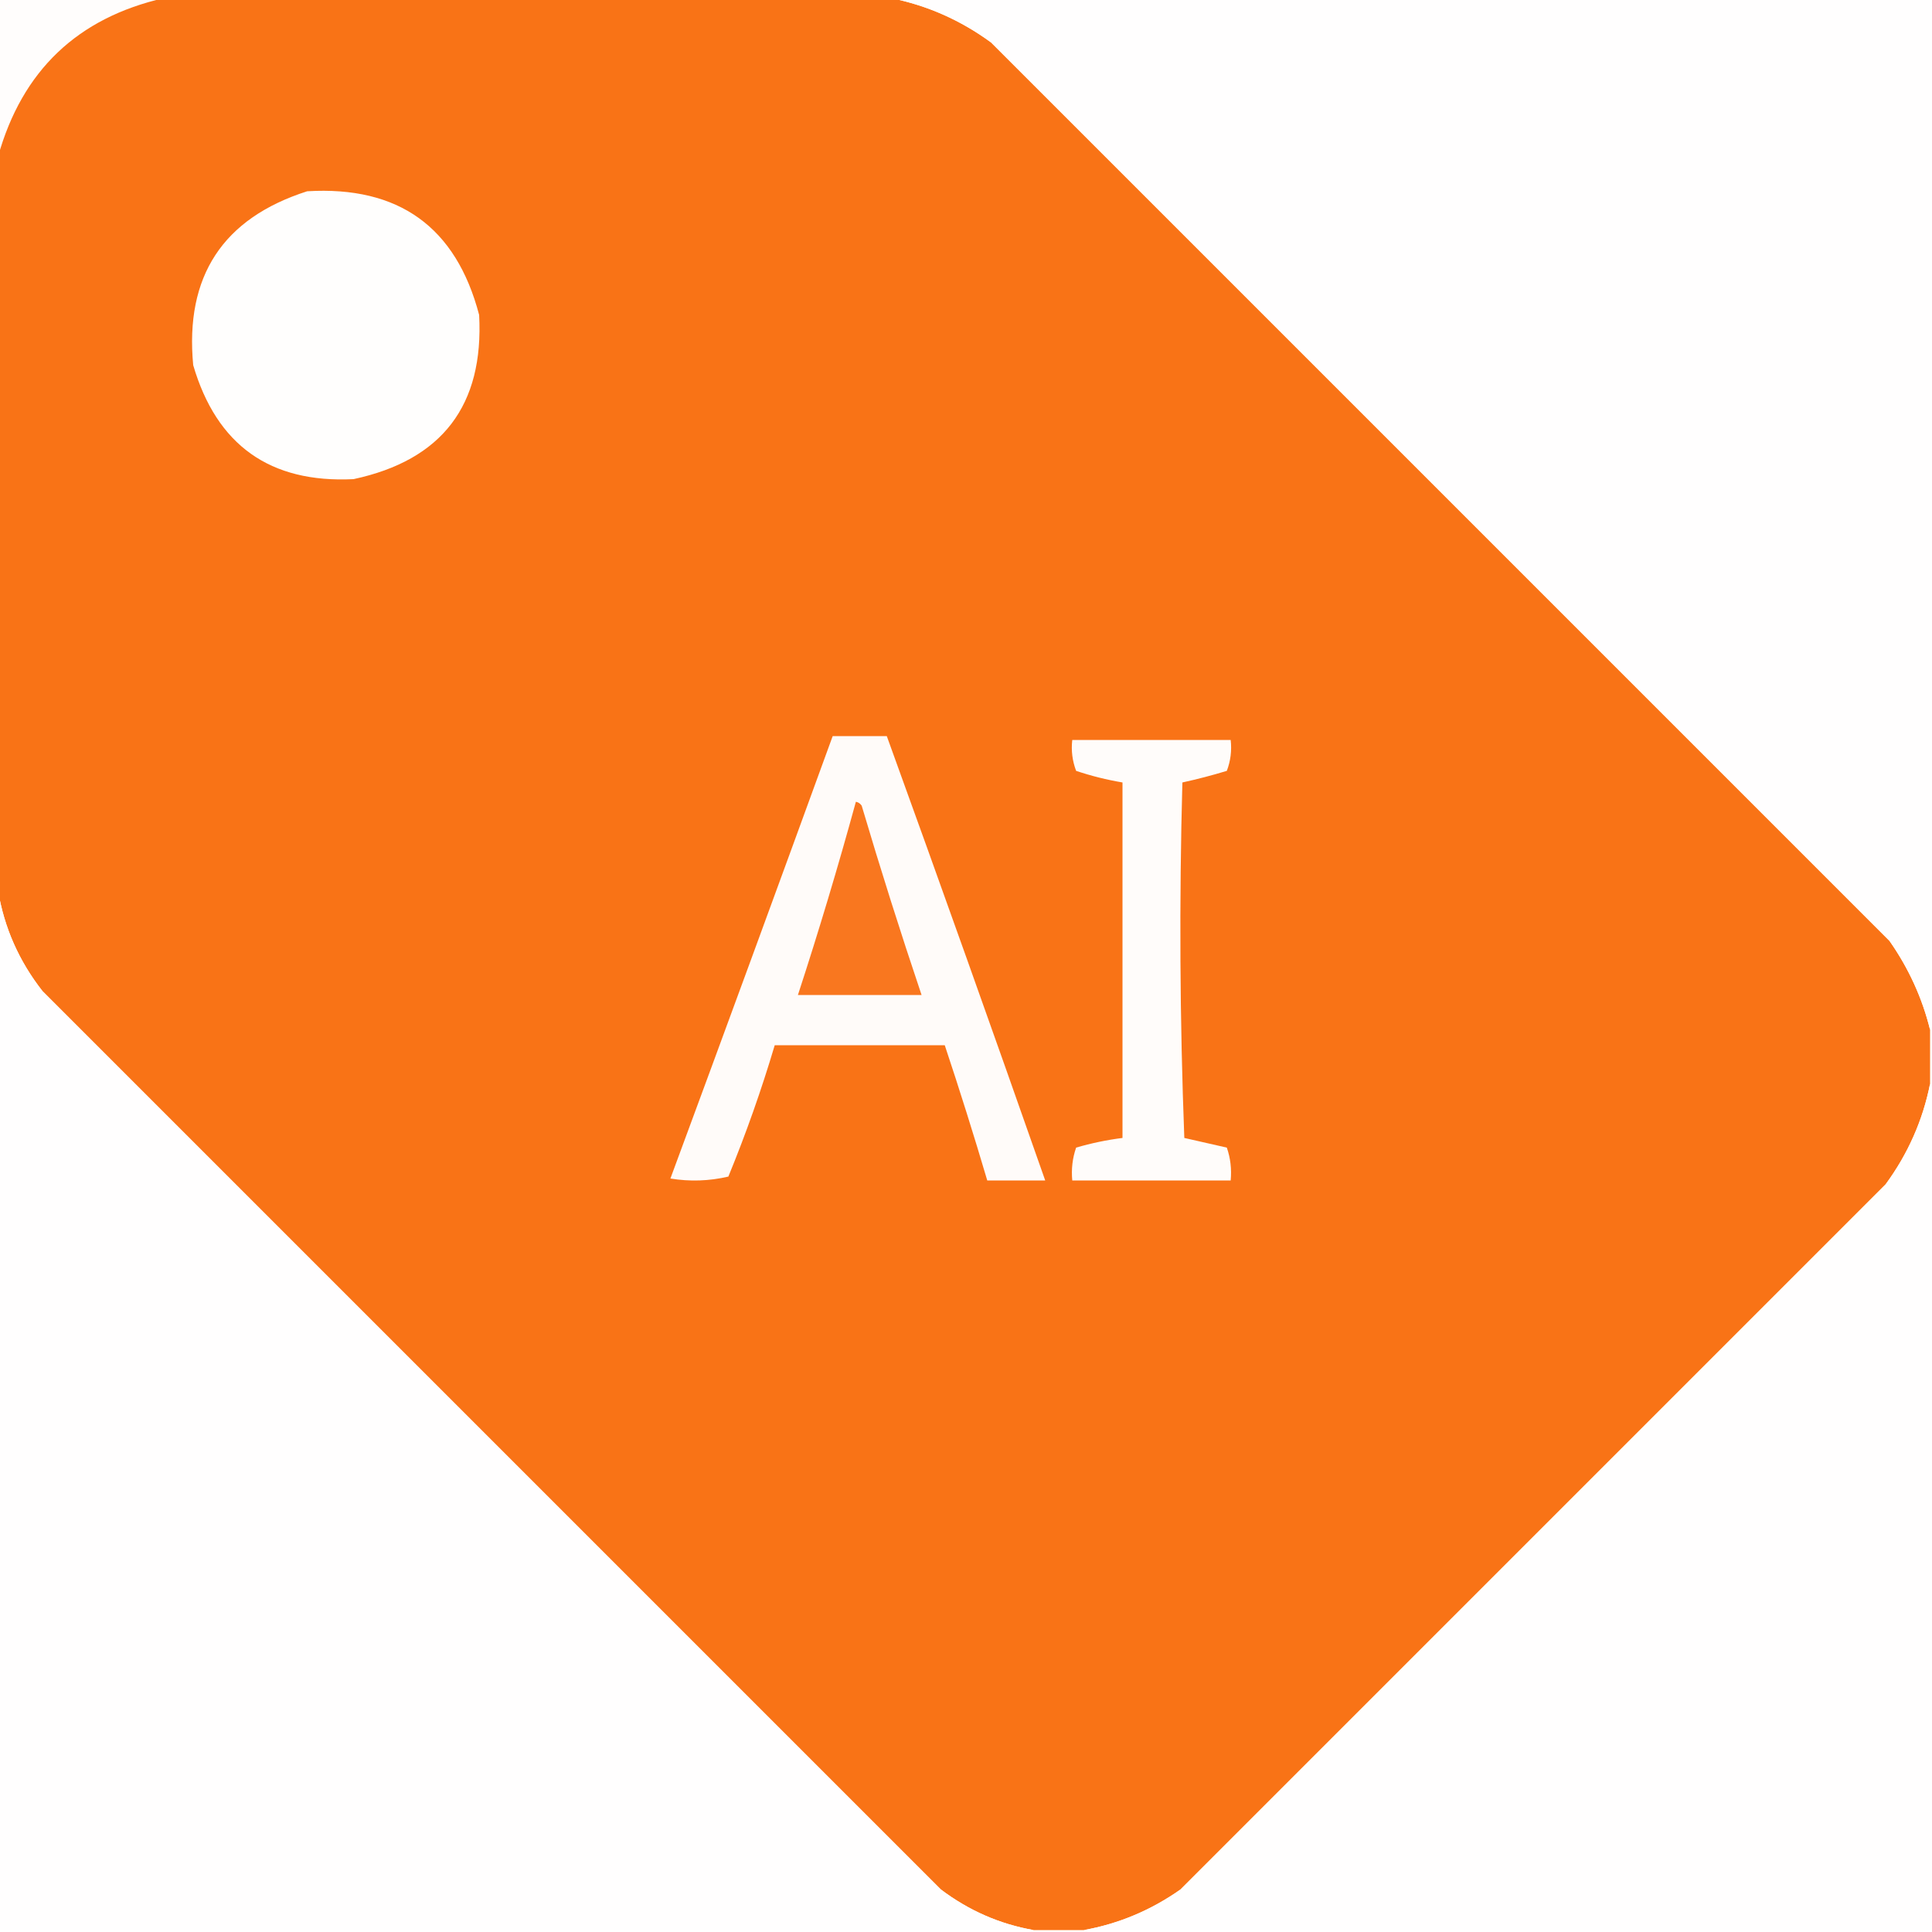
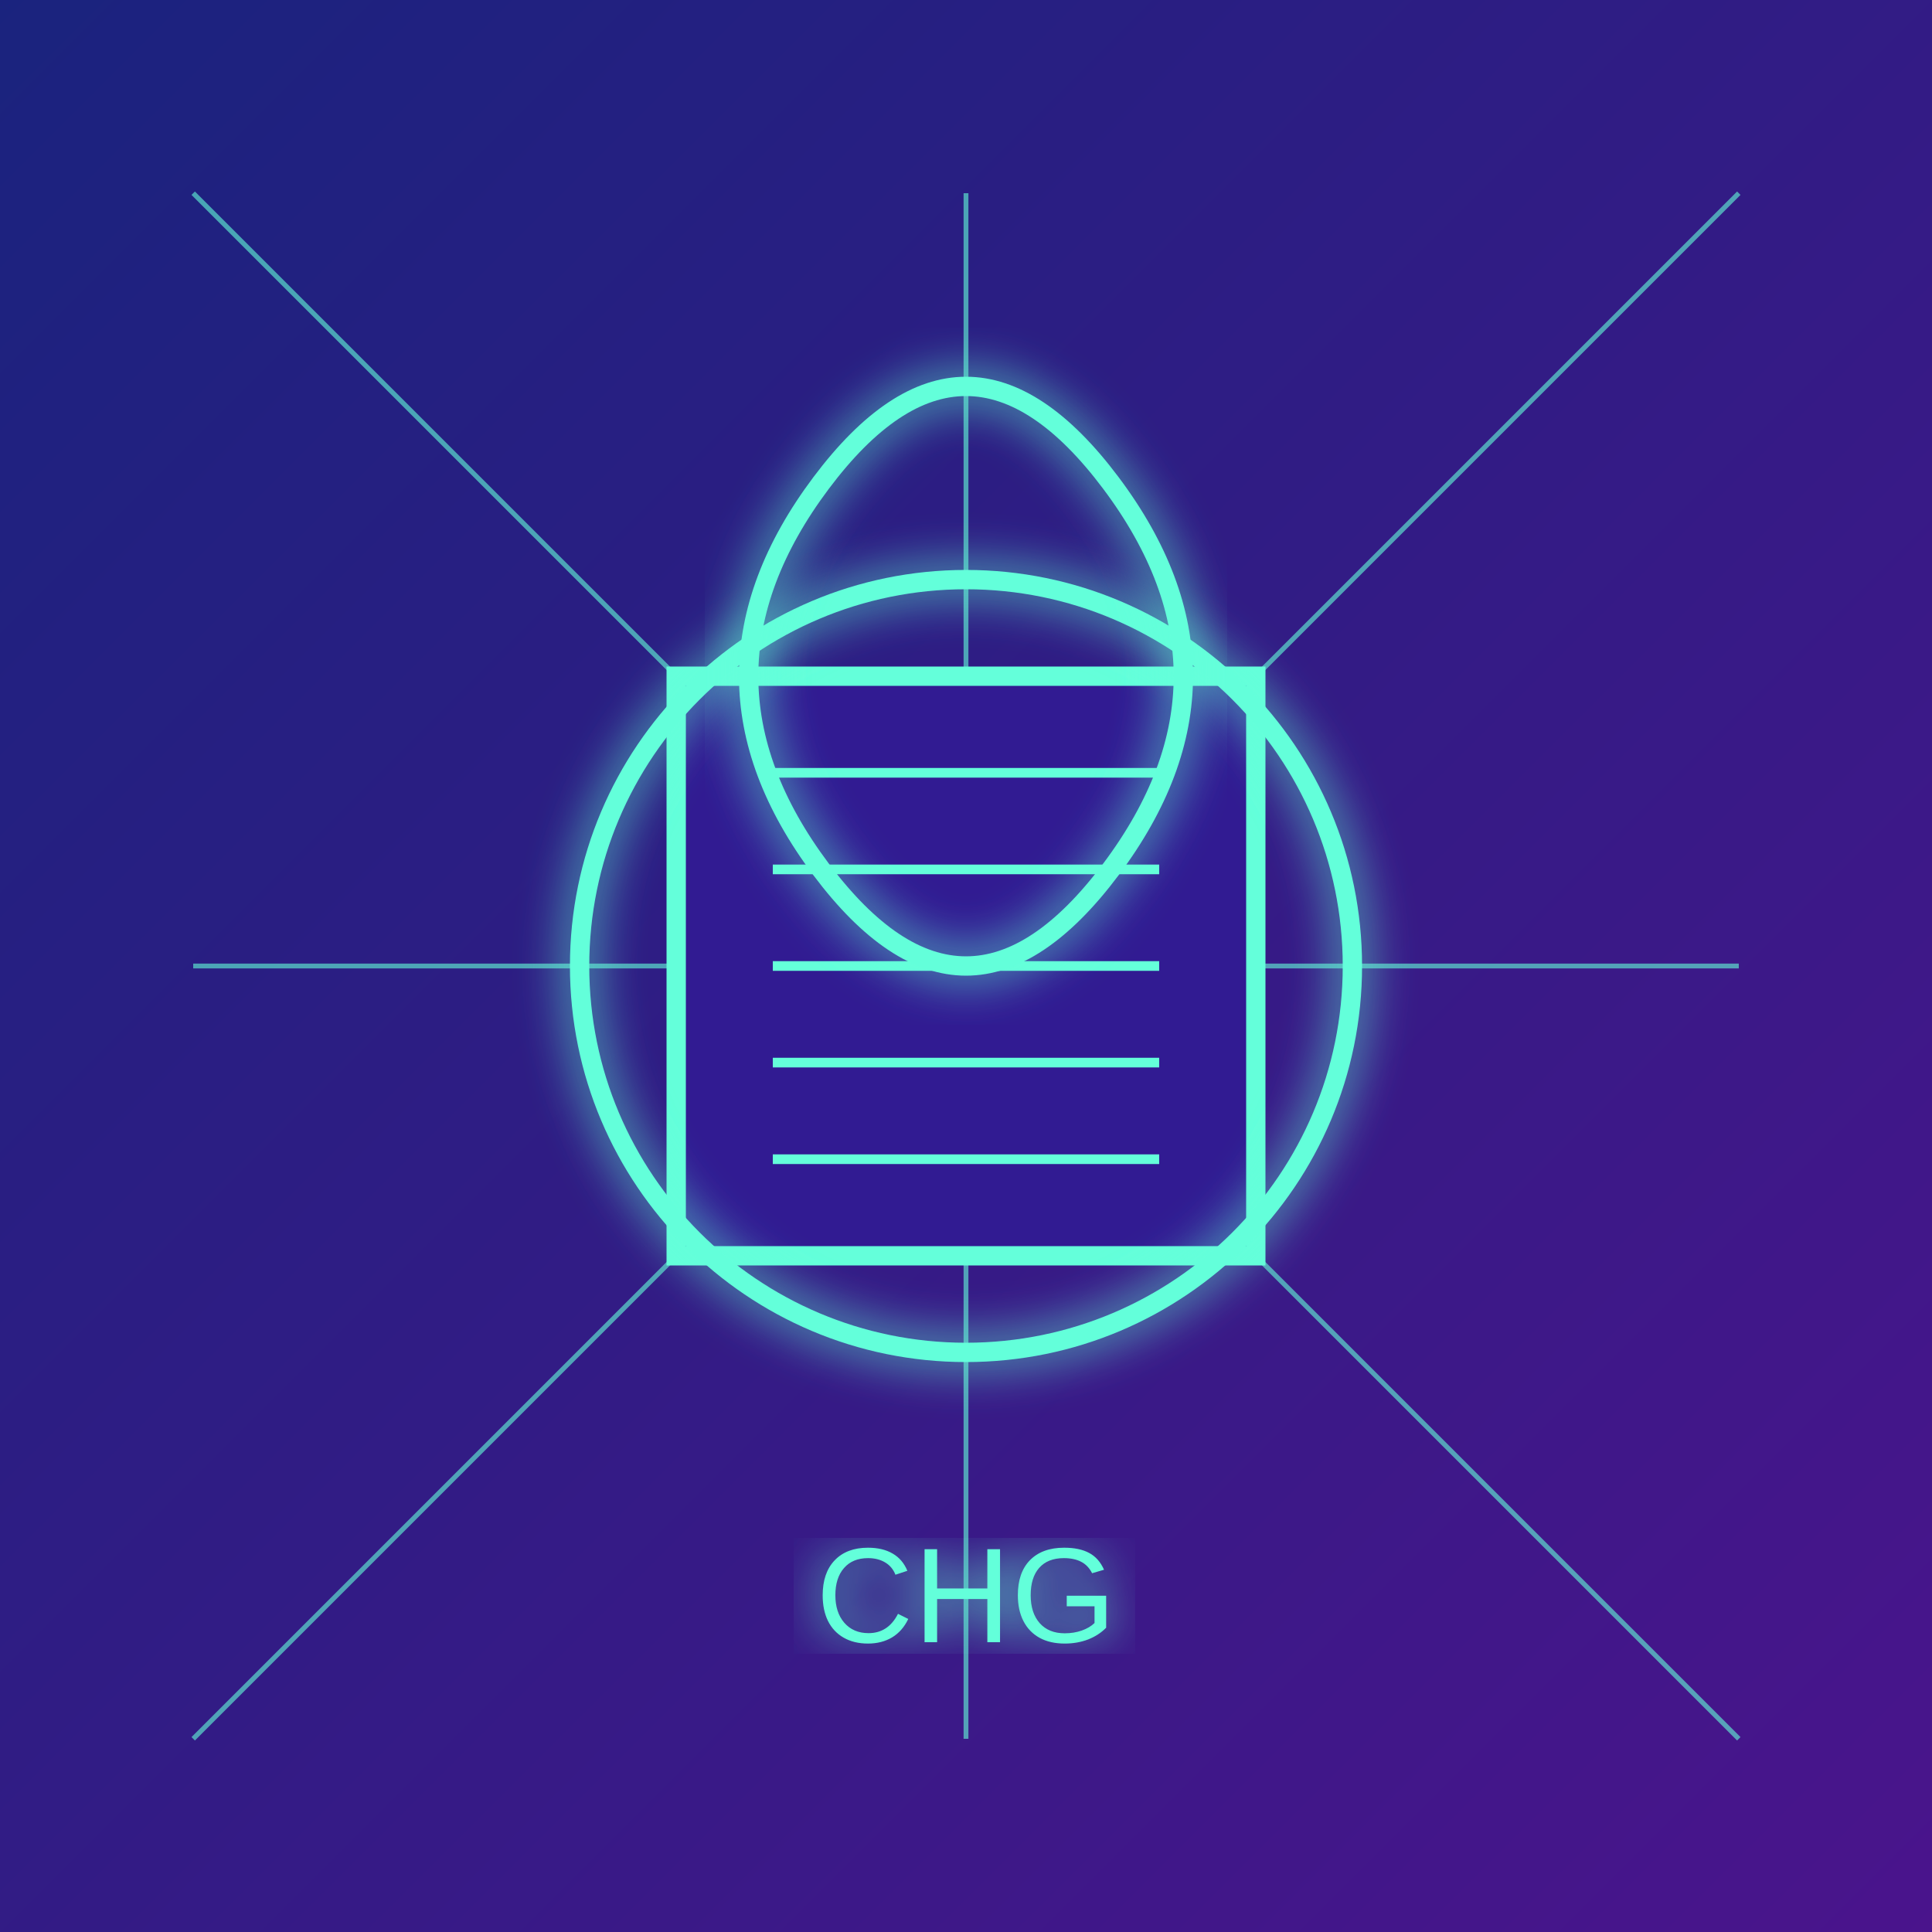
- <svg xmlns="http://www.w3.org/2000/svg" version="1.1" width="500px" height="500px" style="shape-rendering:geometricPrecision; text-rendering:geometricPrecision; image-rendering:optimizeQuality; fill-rule:evenodd; clip-rule:evenodd">
-   <g>
-     <path style="opacity:1" fill="#fffdfc" d="M -0.5,-0.5 C 13.833,-0.5 28.167,-0.5 42.5,-0.5C 20.063,4.603 5.73,18.269 -0.5,40.5C -0.5,26.833 -0.5,13.167 -0.5,-0.5 Z" />
+ <svg xmlns="http://www.w3.org/2000/svg" viewBox="0 0 200 200">
+   <defs>
+     <linearGradient id="grad1" x1="0%" y1="0%" x2="100%" y2="100%">
+       <stop offset="0%" style="stop-color:#1A237E;stop-opacity:1" />
+       <stop offset="100%" style="stop-color:#4A148C;stop-opacity:1" />
+     </linearGradient>
+     <filter id="glow">
+       <feGaussianBlur stdDeviation="2.5" result="coloredBlur" />
+       <feMerge>
+         <feMergeNode in="coloredBlur" />
+         <feMergeNode in="SourceGraphic" />
+       </feMerge>
+     </filter>
+   </defs>
+   <rect x="0" y="0" width="200" height="200" fill="url(#grad1)" />
+   <g fill="none" stroke="#64FFDA" stroke-width="0.5" opacity="0.6">
+     <line x1="20" y1="20" x2="180" y2="180" />
+     <line x1="20" y1="180" x2="180" y2="20" />
+     <line x1="100" y1="20" x2="100" y2="180" />
+     <line x1="20" y1="100" x2="180" y2="100" />
  </g>
-   <g>
-     <path style="opacity:1" fill="#f97316" d="M 42.5,-0.5 C 105.167,-0.5 167.833,-0.5 230.5,-0.5C 239.956,1.391 248.623,5.225 256.5,11C 334,88.5 411.5,166 489,243.5C 493.967,250.596 497.467,258.263 499.5,266.5C 499.5,271.167 499.5,275.833 499.5,280.5C 497.626,289.925 493.793,298.592 488,306.5C 427.167,367.333 366.333,428.167 305.5,489C 297.868,494.371 289.534,497.871 280.5,499.5C 276.167,499.5 271.833,499.5 267.5,499.5C 258.752,497.965 250.752,494.465 243.5,489C 166,411.5 88.5,334 11,256.5C 4.924,248.751 1.09,240.085 -0.5,230.5C -0.5,167.167 -0.5,103.833 -0.5,40.5C 5.73,18.269 20.063,4.603 42.5,-0.5 Z" />
+   <rect x="70" y="70" width="60" height="60" fill="#311B92" stroke="#64FFDA" stroke-width="2" />
+   <g stroke="#64FFDA" stroke-width="1">
+     <line x1="80" y1="80" x2="120" y2="80" />
+     <line x1="80" y1="90" x2="120" y2="90" />
+     <line x1="80" y1="100" x2="120" y2="100" />
+     <line x1="80" y1="110" x2="120" y2="110" />
+     <line x1="80" y1="120" x2="120" y2="120" />
  </g>
-   <g>
-     <path style="opacity:1" fill="#fffefe" d="M 230.5,-0.5 C 320.167,-0.5 409.833,-0.5 499.5,-0.5C 499.5,88.5 499.5,177.5 499.5,266.5C 497.467,258.263 493.967,250.596 489,243.5C 411.5,166 334,88.5 256.5,11C 248.623,5.225 239.956,1.391 230.5,-0.5 Z" />
-   </g>
-   <g>
-     <path style="opacity:1" fill="#fffefd" d="M 79.5,49.5 C 103.19,48.077 118.024,58.744 124,81.5C 125.254,104.912 114.421,119.079 91.5,124C 69.906,125.071 56.073,115.238 50,94.5C 47.828,71.488 57.661,56.488 79.5,49.5 Z" />
-   </g>
-   <g>
-     <path style="opacity:1" fill="#fffbf9" d="M 215.5,190.5 C 220.167,190.5 224.833,190.5 229.5,190.5C 243.364,228.757 257.03,267.091 270.5,305.5C 265.5,305.5 260.5,305.5 255.5,305.5C 252.031,293.761 248.365,282.095 244.5,270.5C 229.833,270.5 215.167,270.5 200.5,270.5C 197.078,282.016 193.078,293.349 188.5,304.5C 183.533,305.662 178.533,305.829 173.5,305C 187.6,266.865 201.6,228.698 215.5,190.5 Z" />
-   </g>
-   <g>
-     <path style="opacity:1" fill="#fffcfa" d="M 277.5,191.5 C 291.167,191.5 304.833,191.5 318.5,191.5C 318.813,194.247 318.48,196.914 317.5,199.5C 313.678,200.662 309.844,201.662 306,202.5C 305.167,233.172 305.333,263.839 306.5,294.5C 310.155,295.332 313.821,296.165 317.5,297C 318.444,299.719 318.777,302.552 318.5,305.5C 304.833,305.5 291.167,305.5 277.5,305.5C 277.223,302.552 277.556,299.719 278.5,297C 282.447,295.846 286.447,295.013 290.5,294.5C 290.5,263.833 290.5,233.167 290.5,202.5C 286.429,201.816 282.429,200.816 278.5,199.5C 277.52,196.914 277.187,194.247 277.5,191.5 Z" />
-   </g>
-   <g>
-     <path style="opacity:1" fill="#f9771f" d="M 221.5,207.5 C 222.117,207.611 222.617,207.944 223,208.5C 227.874,224.955 233.041,241.288 238.5,257.5C 227.833,257.5 217.167,257.5 206.5,257.5C 211.908,240.944 216.908,224.278 221.5,207.5 Z" />
-   </g>
-   <g>
-     <path style="opacity:1" fill="#fffefe" d="M -0.5,230.5 C 1.09,240.085 4.924,248.751 11,256.5C 88.5,334 166,411.5 243.5,489C 250.752,494.465 258.752,497.965 267.5,499.5C 178.167,499.5 88.833,499.5 -0.5,499.5C -0.5,409.833 -0.5,320.167 -0.5,230.5 Z" />
-   </g>
-   <g>
-     <path style="opacity:1" fill="#fffefe" d="M 499.5,280.5 C 499.5,353.5 499.5,426.5 499.5,499.5C 426.5,499.5 353.5,499.5 280.5,499.5C 289.534,497.871 297.868,494.371 305.5,489C 366.333,428.167 427.167,367.333 488,306.5C 493.793,298.592 497.626,289.925 499.5,280.5 Z" />
-   </g>
+   <circle cx="100" cy="100" r="40" fill="none" stroke="#64FFDA" stroke-width="2" filter="url(#glow)" />
+   <text x="100" y="170" font-family="Arial, sans-serif" font-size="14" fill="#64FFDA" text-anchor="middle" filter="url(#glow)">CHG</text>
+   <path d="M85 50 Q100 30 115 50 Q130 70 115 90 Q100 110 85 90 Q70 70 85 50" fill="none" stroke="#64FFDA" stroke-width="2" filter="url(#glow)" />
</svg>
